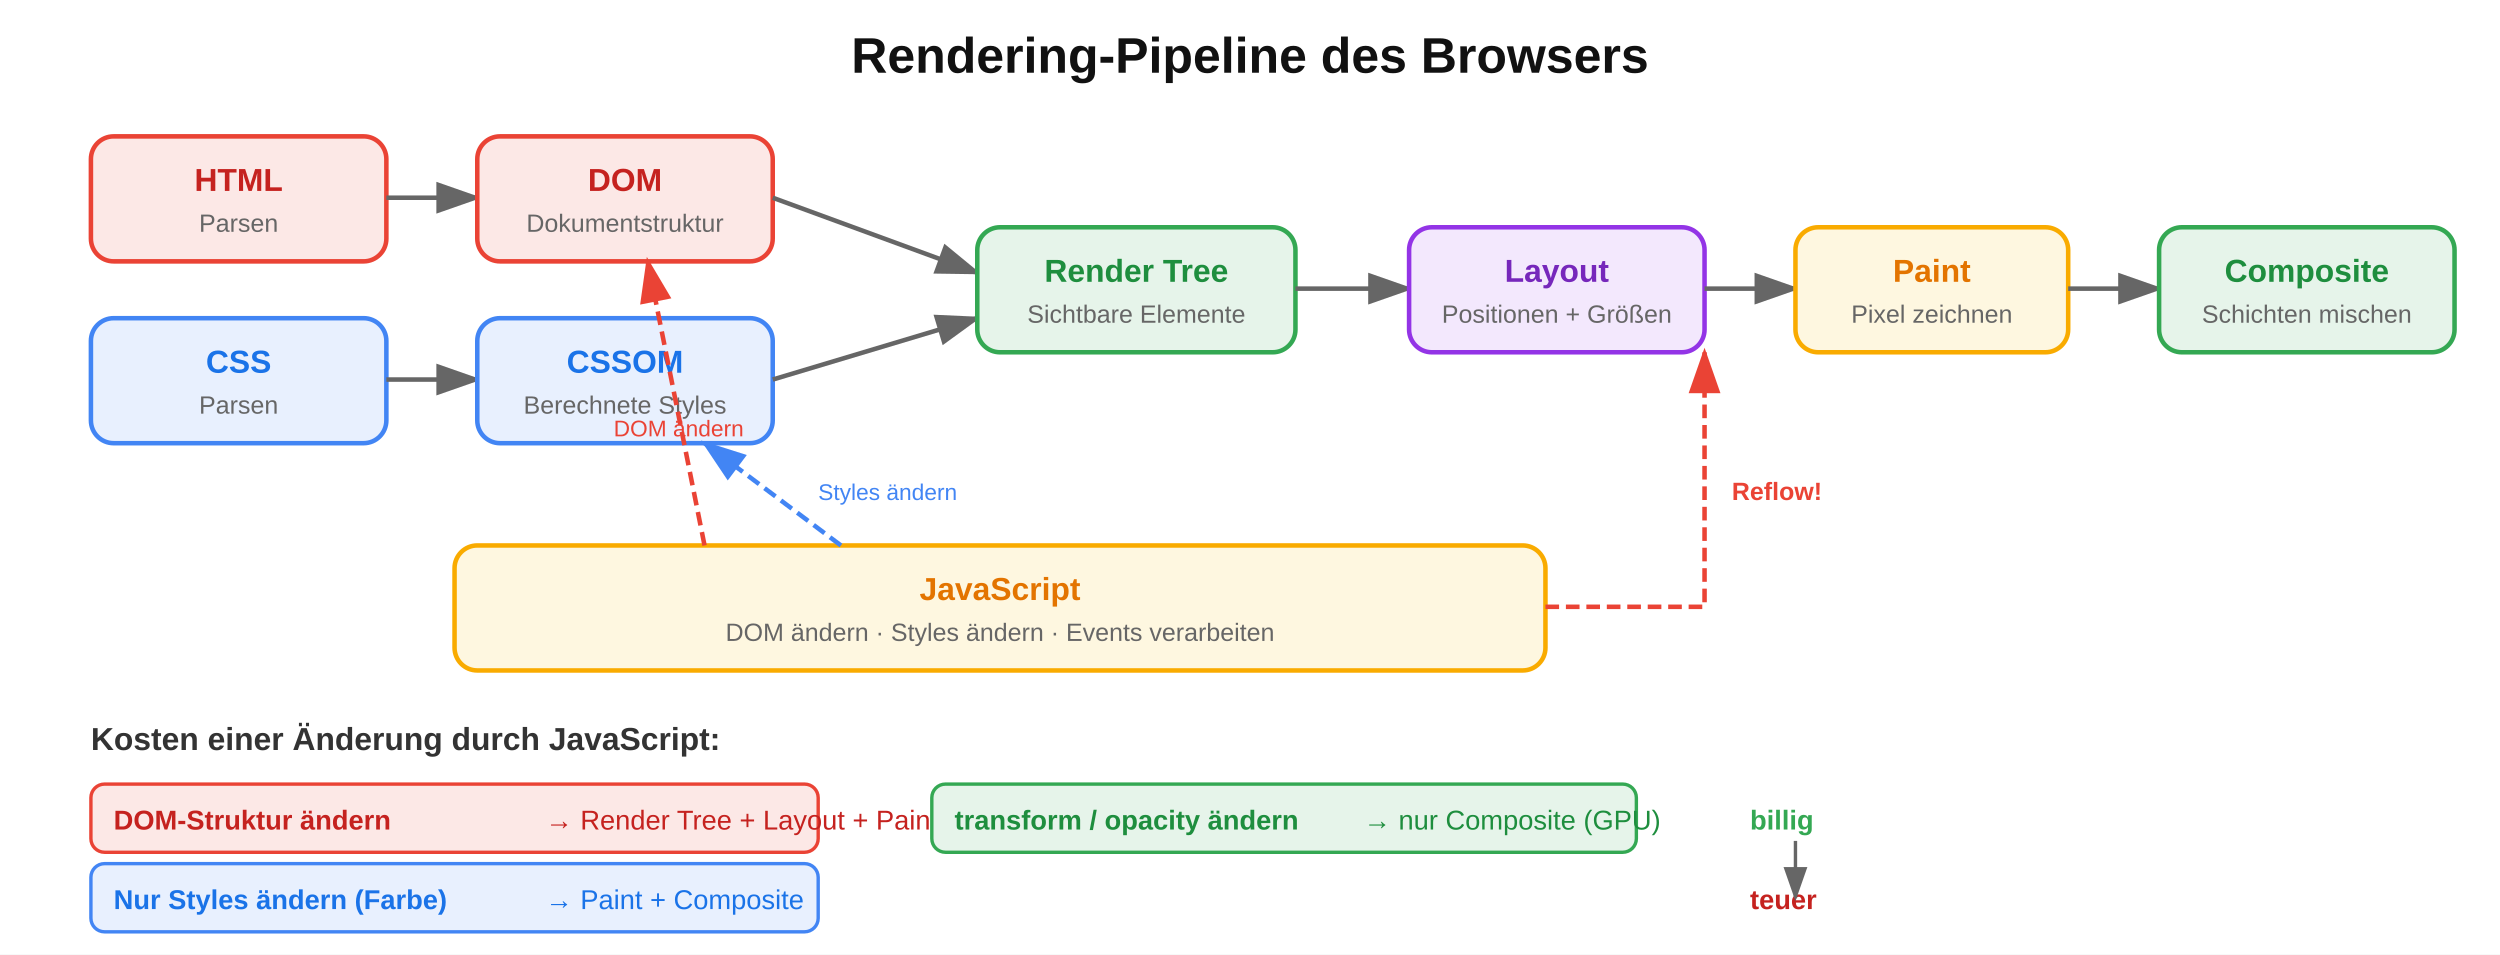
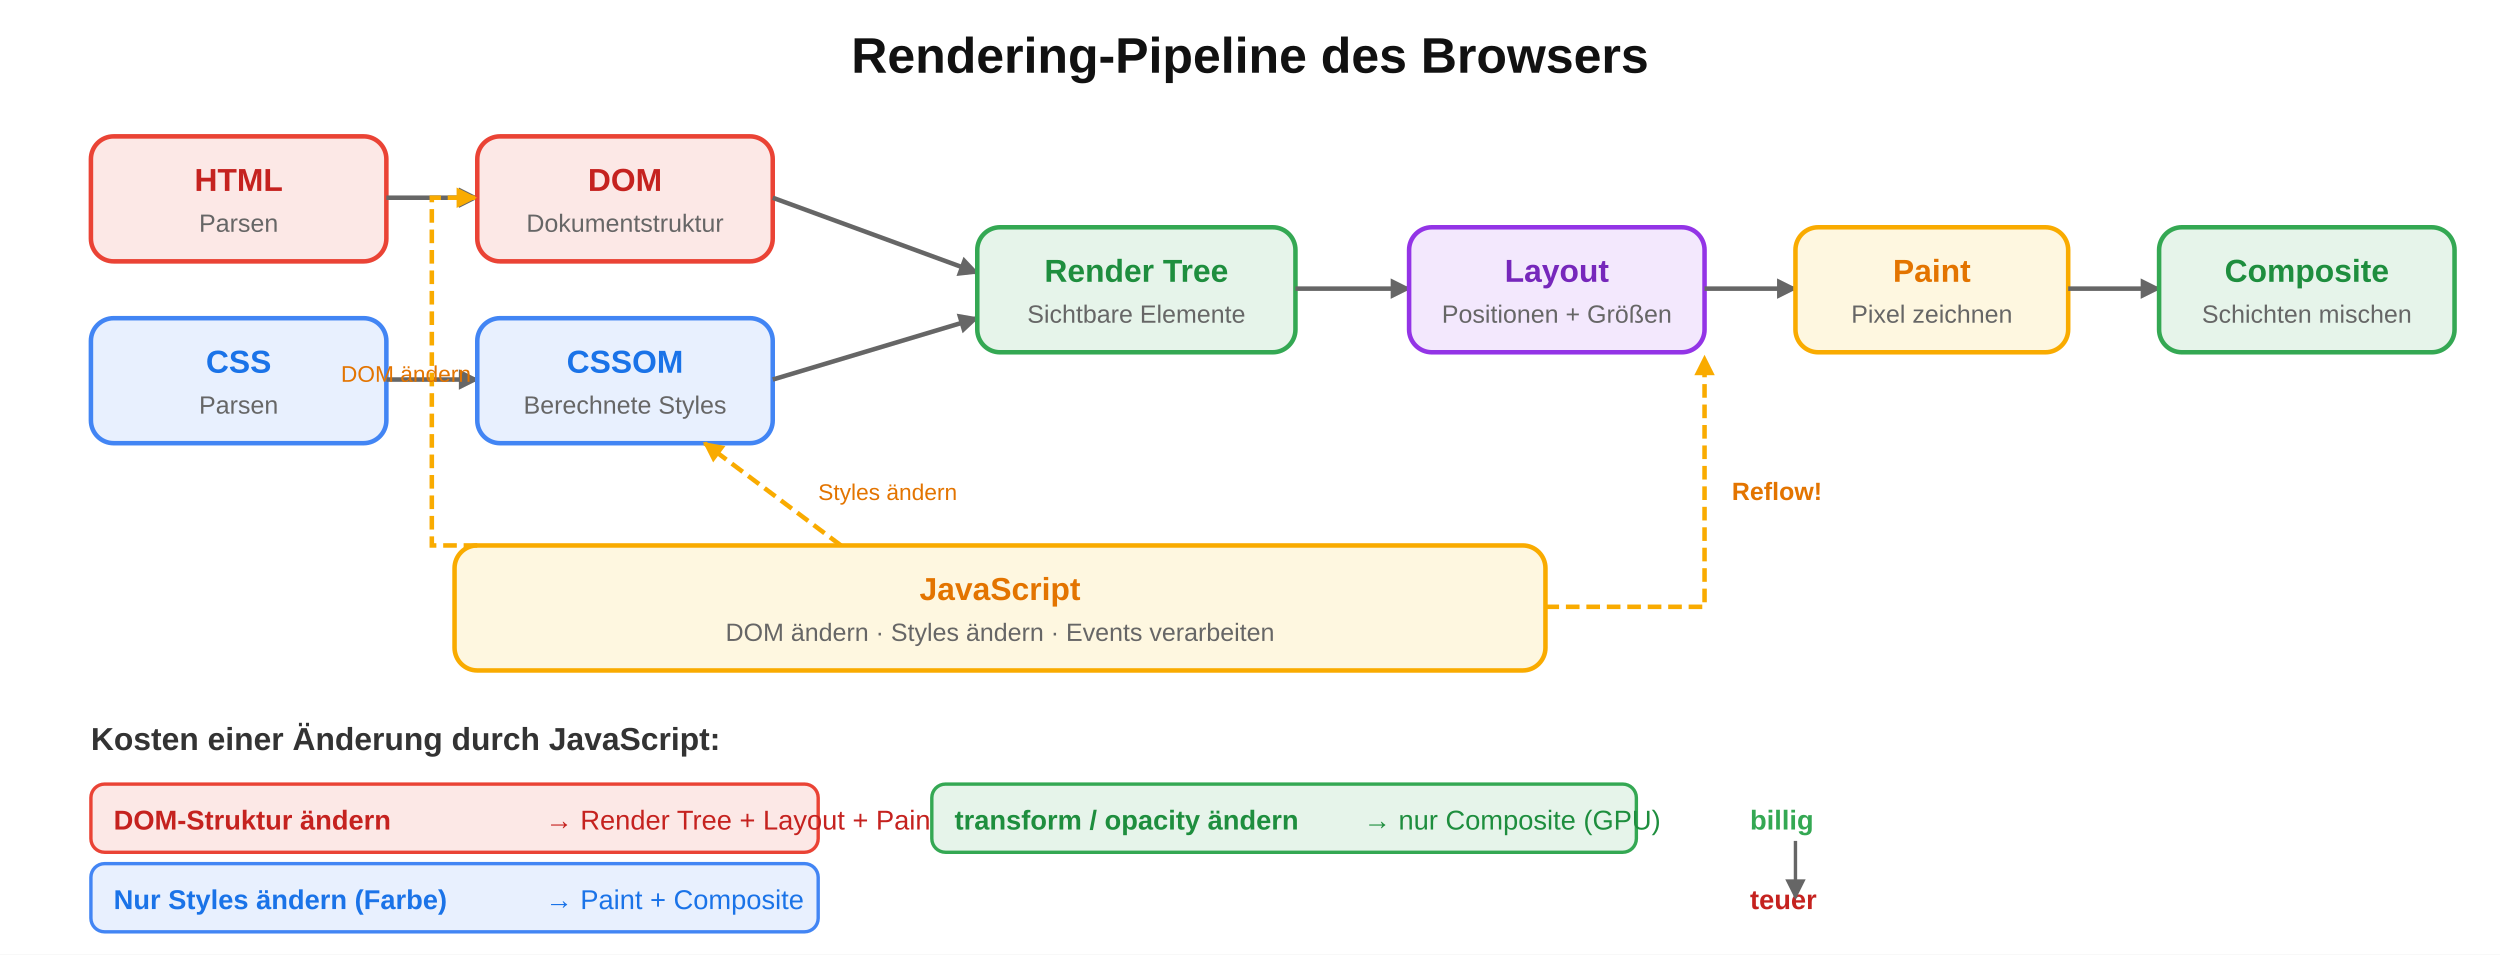
<svg xmlns="http://www.w3.org/2000/svg" width="1100" height="420" viewBox="0 0 1100 420" role="img" aria-labelledby="title desc">
  <rect width="1100" height="420" fill="#ffffff" />
  <text x="550" y="32" text-anchor="middle" font-family="Arial, Helvetica, sans-serif" font-size="22" font-weight="700" fill="#111111">Rendering-Pipeline des Browsers</text>
  <defs>
-     <marker id="arrow" markerWidth="10" markerHeight="7" refX="9" refY="3.5" orient="auto">
-       <polygon points="0 0, 10 3.5, 0 7" fill="#666" />
+     <marker id="arrow" viewBox="0 0 10 10" markerWidth="9" markerHeight="9" refX="9" refY="5" orient="auto-start-reverse" markerUnits="userSpaceOnUse">
+       <path d="M 0 0 L 10 5 L 0 10 z" fill="#666" />
    </marker>
-     <marker id="arrow-red" markerWidth="10" markerHeight="7" refX="9" refY="3.5" orient="auto">
-       <polygon points="0 0, 10 3.5, 0 7" fill="#ea4335" />
-     </marker>
-     <marker id="arrow-blue" markerWidth="10" markerHeight="7" refX="9" refY="3.5" orient="auto">
-       <polygon points="0 0, 10 3.5, 0 7" fill="#4285f4" />
+     <marker id="arrow-js" viewBox="0 0 10 10" markerWidth="9" markerHeight="9" refX="9" refY="5" orient="auto-start-reverse" markerUnits="userSpaceOnUse">
+       <path d="M 0 0 L 10 5 L 0 10 z" fill="#f9ab00" />
    </marker>
  </defs>
  <rect x="40" y="60" width="130" height="55" rx="10" fill="#fce8e6" stroke="#ea4335" stroke-width="2" />
  <text x="105" y="84" text-anchor="middle" font-family="Arial, Helvetica, sans-serif" font-size="14" font-weight="700" fill="#c5221f">HTML</text>
  <text x="105" y="102" text-anchor="middle" font-family="Arial, Helvetica, sans-serif" font-size="11" fill="#666">Parsen</text>
  <line x1="170" y1="87" x2="210" y2="87" stroke="#666" stroke-width="2" marker-end="url(#arrow)" />
  <rect x="210" y="60" width="130" height="55" rx="10" fill="#fce8e6" stroke="#ea4335" stroke-width="2" />
  <text x="275" y="84" text-anchor="middle" font-family="Arial, Helvetica, sans-serif" font-size="14" font-weight="700" fill="#c5221f">DOM</text>
  <text x="275" y="102" text-anchor="middle" font-family="Arial, Helvetica, sans-serif" font-size="11" fill="#666">Dokumentstruktur</text>
  <rect x="40" y="140" width="130" height="55" rx="10" fill="#e8f0fe" stroke="#4285f4" stroke-width="2" />
  <text x="105" y="164" text-anchor="middle" font-family="Arial, Helvetica, sans-serif" font-size="14" font-weight="700" fill="#1a73e8">CSS</text>
  <text x="105" y="182" text-anchor="middle" font-family="Arial, Helvetica, sans-serif" font-size="11" fill="#666">Parsen</text>
  <line x1="170" y1="167" x2="210" y2="167" stroke="#666" stroke-width="2" marker-end="url(#arrow)" />
  <rect x="210" y="140" width="130" height="55" rx="10" fill="#e8f0fe" stroke="#4285f4" stroke-width="2" />
  <text x="275" y="164" text-anchor="middle" font-family="Arial, Helvetica, sans-serif" font-size="14" font-weight="700" fill="#1a73e8">CSSOM</text>
  <text x="275" y="182" text-anchor="middle" font-family="Arial, Helvetica, sans-serif" font-size="11" fill="#666">Berechnete Styles</text>
  <line x1="340" y1="87" x2="430" y2="120" stroke="#666" stroke-width="2" marker-end="url(#arrow)" />
  <line x1="340" y1="167" x2="430" y2="140" stroke="#666" stroke-width="2" marker-end="url(#arrow)" />
  <rect x="430" y="100" width="140" height="55" rx="10" fill="#e6f4ea" stroke="#34a853" stroke-width="2" />
  <text x="500" y="124" text-anchor="middle" font-family="Arial, Helvetica, sans-serif" font-size="14" font-weight="700" fill="#1e8e3e">Render Tree</text>
  <text x="500" y="142" text-anchor="middle" font-family="Arial, Helvetica, sans-serif" font-size="11" fill="#666">Sichtbare Elemente</text>
  <line x1="570" y1="127" x2="620" y2="127" stroke="#666" stroke-width="2" marker-end="url(#arrow)" />
  <rect x="620" y="100" width="130" height="55" rx="10" fill="#f3e8fd" stroke="#9334e6" stroke-width="2" />
  <text x="685" y="124" text-anchor="middle" font-family="Arial, Helvetica, sans-serif" font-size="14" font-weight="700" fill="#7627bb">Layout</text>
  <text x="685" y="142" text-anchor="middle" font-family="Arial, Helvetica, sans-serif" font-size="11" fill="#666">Positionen + Größen</text>
  <line x1="750" y1="127" x2="790" y2="127" stroke="#666" stroke-width="2" marker-end="url(#arrow)" />
  <rect x="790" y="100" width="120" height="55" rx="10" fill="#fef7e0" stroke="#f9ab00" stroke-width="2" />
  <text x="850" y="124" text-anchor="middle" font-family="Arial, Helvetica, sans-serif" font-size="14" font-weight="700" fill="#e37400">Paint</text>
  <text x="850" y="142" text-anchor="middle" font-family="Arial, Helvetica, sans-serif" font-size="11" fill="#666">Pixel zeichnen</text>
  <line x1="910" y1="127" x2="950" y2="127" stroke="#666" stroke-width="2" marker-end="url(#arrow)" />
  <rect x="950" y="100" width="130" height="55" rx="10" fill="#e6f4ea" stroke="#34a853" stroke-width="2" />
  <text x="1015" y="124" text-anchor="middle" font-family="Arial, Helvetica, sans-serif" font-size="14" font-weight="700" fill="#1e8e3e">Composite</text>
  <text x="1015" y="142" text-anchor="middle" font-family="Arial, Helvetica, sans-serif" font-size="11" fill="#666">Schichten mischen</text>
  <rect x="200" y="240" width="480" height="55" rx="10" fill="#fef7e0" stroke="#f9ab00" stroke-width="2" />
  <text x="440" y="264" text-anchor="middle" font-family="Arial, Helvetica, sans-serif" font-size="14" font-weight="700" fill="#e37400">JavaScript</text>
  <text x="440" y="282" text-anchor="middle" font-family="Arial, Helvetica, sans-serif" font-size="11" fill="#666">DOM ändern · Styles ändern · Events verarbeiten</text>
-   <line x1="310" y1="240" x2="285" y2="115" stroke="#ea4335" stroke-width="2" stroke-dasharray="6 3" marker-end="url(#arrow-red)" />
-   <text x="270" y="192" font-family="Arial, Helvetica, sans-serif" font-size="10" fill="#ea4335">DOM ändern</text>
-   <line x1="370" y1="240" x2="310" y2="195" stroke="#4285f4" stroke-width="2" stroke-dasharray="6 3" marker-end="url(#arrow-blue)" />
-   <text x="360" y="220" font-family="Arial, Helvetica, sans-serif" font-size="10" fill="#4285f4">Styles ändern</text>
-   <path d="M 680 267 L 750 267 L 750 155" fill="none" stroke="#ea4335" stroke-width="2" stroke-dasharray="6 3" marker-end="url(#arrow-red)" />
-   <text x="762" y="220" font-family="Arial, Helvetica, sans-serif" font-size="11" font-weight="700" fill="#ea4335">Reflow!</text>
+   <path d="M 210 240 L 190 240 L 190 87 L 209 87" fill="none" stroke="#f9ab00" stroke-width="2" stroke-dasharray="6 3" marker-end="url(#arrow-js)" />
+   <text x="150" y="168" font-family="Arial, Helvetica, sans-serif" font-size="10" fill="#e37400">DOM ändern</text>
+   <line x1="370" y1="240" x2="310" y2="195" stroke="#f9ab00" stroke-width="2" stroke-dasharray="6 3" marker-end="url(#arrow-js)" />
+   <text x="360" y="220" font-family="Arial, Helvetica, sans-serif" font-size="10" fill="#e37400">Styles ändern</text>
+   <path d="M 680 267 L 750 267 L 750 157" fill="none" stroke="#f9ab00" stroke-width="2" stroke-dasharray="6 3" marker-end="url(#arrow-js)" />
+   <text x="762" y="220" font-family="Arial, Helvetica, sans-serif" font-size="11" font-weight="700" fill="#e37400">Reflow!</text>
  <g transform="translate(40, 330)">
    <text x="0" y="0" font-family="Arial, Helvetica, sans-serif" font-size="14" font-weight="700" fill="#333">Kosten einer Änderung durch JavaScript:</text>
    <rect x="0" y="15" width="320" height="30" rx="6" fill="#fce8e6" stroke="#ea4335" stroke-width="1.5" />
    <text x="10" y="35" font-family="Arial, Helvetica, sans-serif" font-size="12" font-weight="700" fill="#c5221f">DOM-Struktur ändern</text>
    <text x="200" y="35" font-family="Arial, Helvetica, sans-serif" font-size="12" fill="#c5221f">→ Render Tree + Layout + Paint + Composite</text>
    <rect x="0" y="50" width="320" height="30" rx="6" fill="#e8f0fe" stroke="#4285f4" stroke-width="1.5" />
    <text x="10" y="70" font-family="Arial, Helvetica, sans-serif" font-size="12" font-weight="700" fill="#1a73e8">Nur Styles ändern (Farbe)</text>
    <text x="200" y="70" font-family="Arial, Helvetica, sans-serif" font-size="12" fill="#1a73e8">→ Paint + Composite</text>
    <rect x="370" y="15" width="310" height="30" rx="6" fill="#e6f4ea" stroke="#34a853" stroke-width="1.5" />
    <text x="380" y="35" font-family="Arial, Helvetica, sans-serif" font-size="12" font-weight="700" fill="#1e8e3e">transform / opacity ändern</text>
    <text x="560" y="35" font-family="Arial, Helvetica, sans-serif" font-size="12" fill="#1e8e3e">→ nur Composite (GPU)</text>
    <text x="730" y="35" font-family="Arial, Helvetica, sans-serif" font-size="12" font-weight="700" fill="#34a853">billig</text>
    <text x="730" y="70" font-family="Arial, Helvetica, sans-serif" font-size="12" font-weight="700" fill="#c5221f">teuer</text>
    <line x1="750" y1="40" x2="750" y2="65" stroke="#666" stroke-width="1.5" marker-end="url(#arrow)" />
  </g>
</svg>
